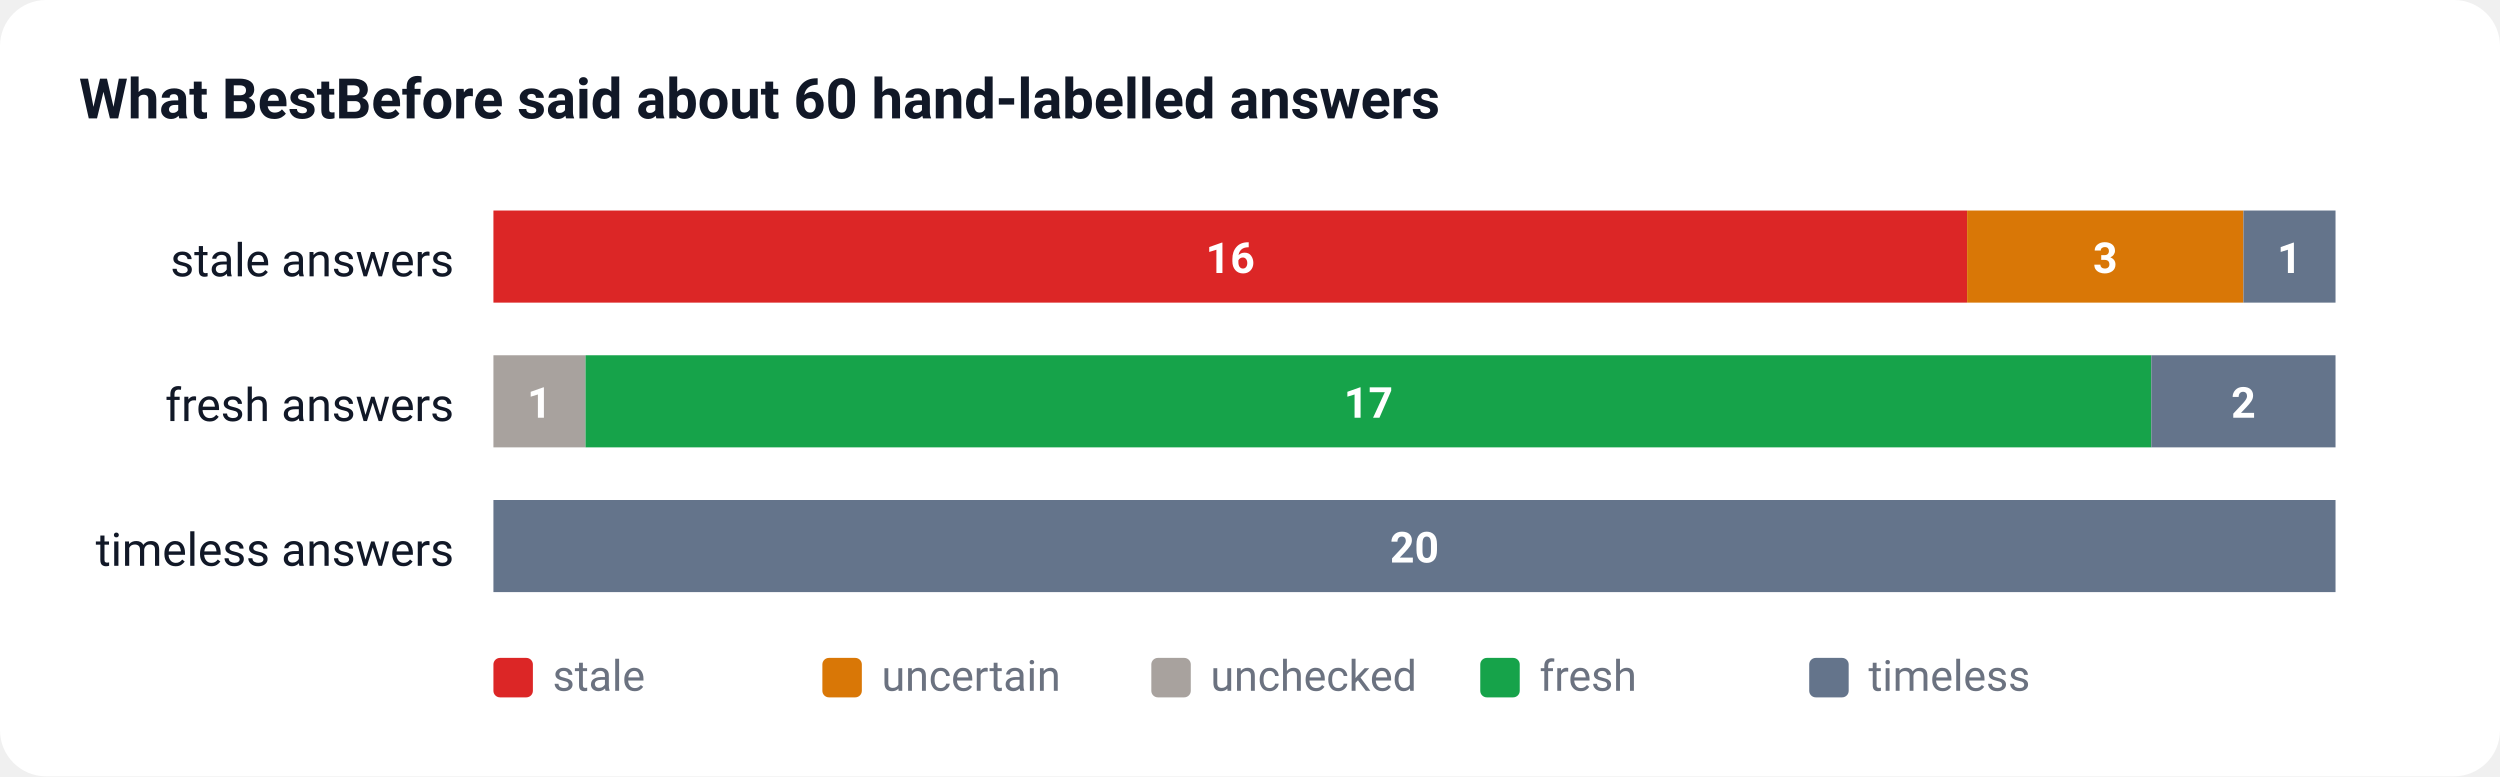
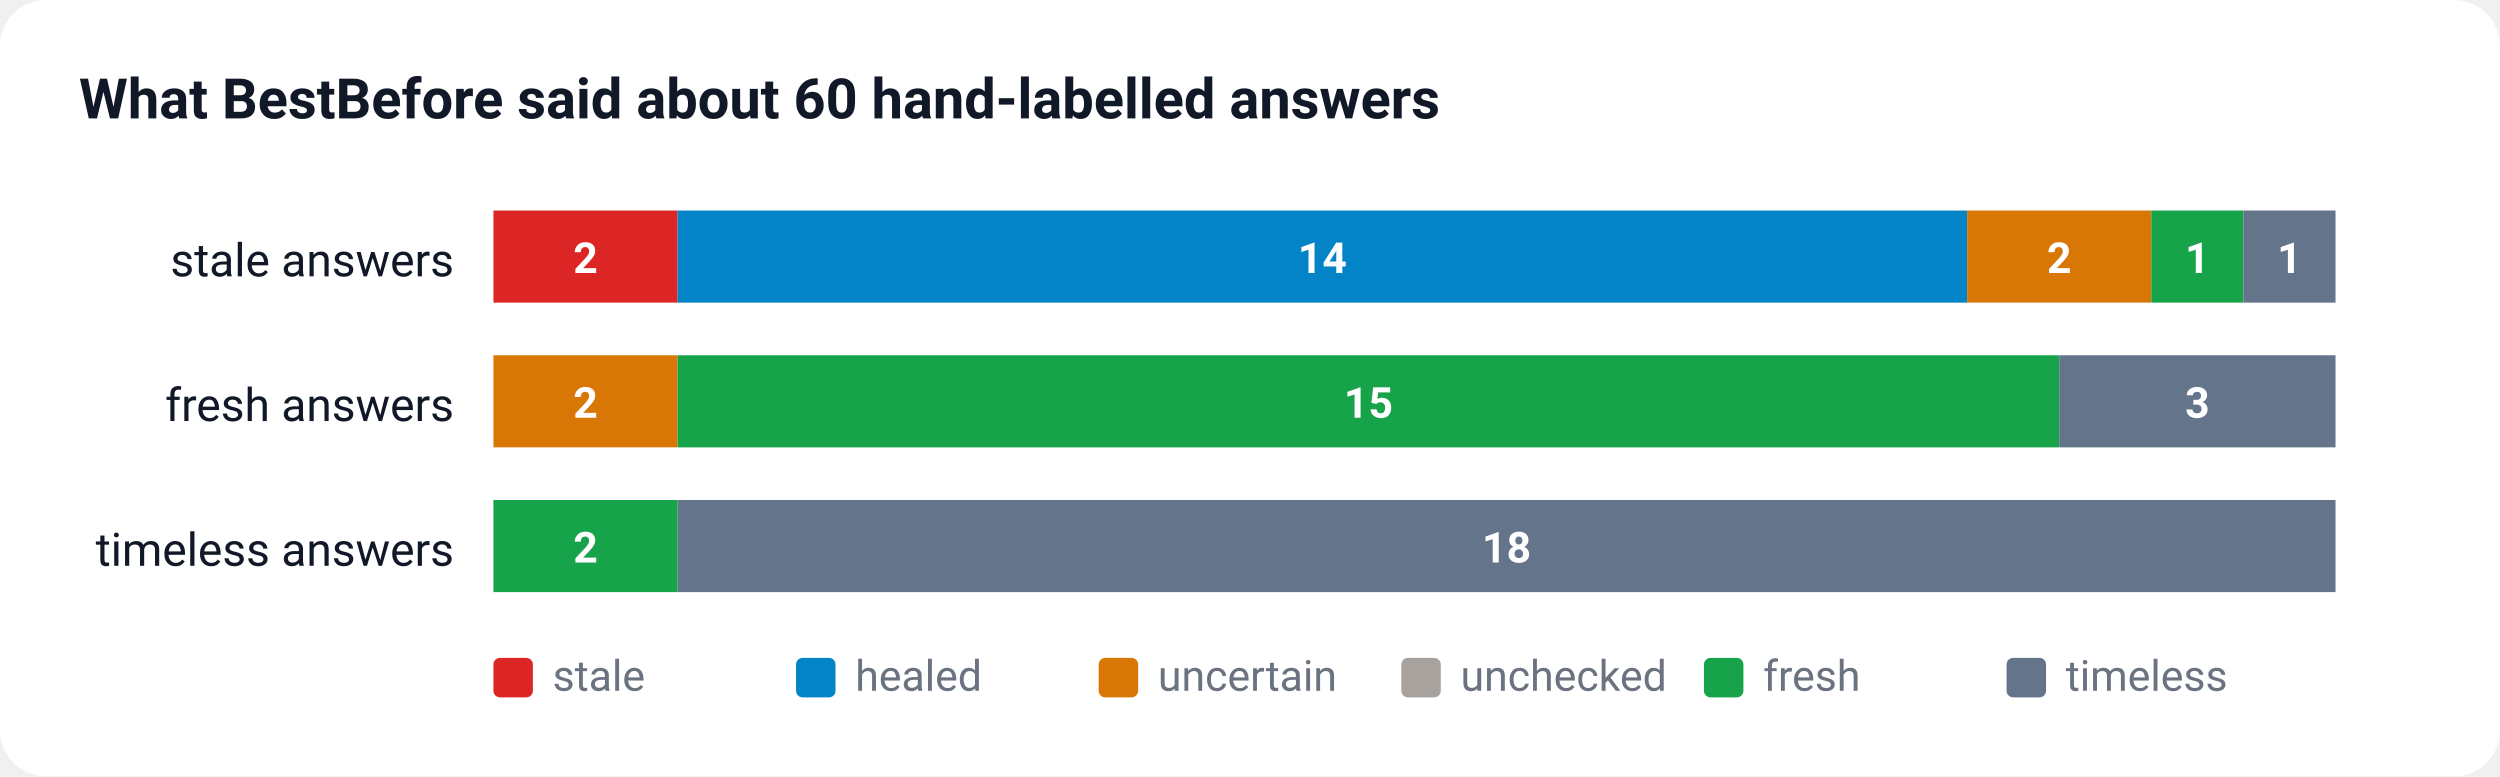
<svg xmlns="http://www.w3.org/2000/svg" width="760" height="236" viewBox="0 0 760 236" font-family="system-ui,-apple-system,Segoe UI,Roboto,sans-serif" role="img" aria-label="What BestBefore said about 60 hand-labelled answers">
  <rect width="760" height="236" rx="14" fill="#ffffff" />
  <text x="24" y="36" font-size="17" font-weight="700" fill="#111827">What BestBefore said about 60 hand-labelled answers</text>
  <text x="138" y="84" font-size="14" text-anchor="end" fill="#111827">stale answers</text>
-   <rect x="150.0" y="64" width="448.0" height="28" fill="#dc2626" />
-   <text x="374.0" y="83" font-size="13" font-weight="700" text-anchor="middle" fill="#fff">16</text>
-   <rect x="598.0" y="64" width="84.0" height="28" fill="#d97706" />
-   <text x="640.0" y="83" font-size="13" font-weight="700" text-anchor="middle" fill="#fff">3</text>
+   <rect x="150.0" y="64" width="56.0" height="28" fill="#dc2626" />
+   <text x="178.0" y="83" font-size="13" font-weight="700" text-anchor="middle" fill="#fff">2</text>
+   <rect x="206.0" y="64" width="392.0" height="28" fill="#0284c7" />
+   <text x="402.0" y="83" font-size="13" font-weight="700" text-anchor="middle" fill="#fff">14</text>
+   <rect x="598.0" y="64" width="56.0" height="28" fill="#d97706" />
+   <text x="626.0" y="83" font-size="13" font-weight="700" text-anchor="middle" fill="#fff">2</text>
+   <rect x="654.0" y="64" width="28.0" height="28" fill="#16a34a" />
+   <text x="668.0" y="83" font-size="13" font-weight="700" text-anchor="middle" fill="#fff">1</text>
  <rect x="682.0" y="64" width="28.0" height="28" fill="#64748b" />
  <text x="696.0" y="83" font-size="13" font-weight="700" text-anchor="middle" fill="#fff">1</text>
  <text x="138" y="128" font-size="14" text-anchor="end" fill="#111827">fresh answers</text>
-   <rect x="150.0" y="108" width="28.0" height="28" fill="#a8a29e" />
-   <text x="164.0" y="127" font-size="13" font-weight="700" text-anchor="middle" fill="#fff">1</text>
-   <rect x="178.0" y="108" width="476.0" height="28" fill="#16a34a" />
-   <text x="416.0" y="127" font-size="13" font-weight="700" text-anchor="middle" fill="#fff">17</text>
-   <rect x="654.0" y="108" width="56.0" height="28" fill="#64748b" />
-   <text x="682.0" y="127" font-size="13" font-weight="700" text-anchor="middle" fill="#fff">2</text>
+   <rect x="150.0" y="108" width="56.0" height="28" fill="#d97706" />
+   <text x="178.0" y="127" font-size="13" font-weight="700" text-anchor="middle" fill="#fff">2</text>
+   <rect x="206.0" y="108" width="420.0" height="28" fill="#16a34a" />
+   <text x="416.0" y="127" font-size="13" font-weight="700" text-anchor="middle" fill="#fff">15</text>
+   <rect x="626.0" y="108" width="84.0" height="28" fill="#64748b" />
+   <text x="668.0" y="127" font-size="13" font-weight="700" text-anchor="middle" fill="#fff">3</text>
  <text x="138" y="172" font-size="14" text-anchor="end" fill="#111827">timeless answers</text>
-   <rect x="150.0" y="152" width="560.0" height="28" fill="#64748b" />
-   <text x="430.0" y="171" font-size="13" font-weight="700" text-anchor="middle" fill="#fff">20</text>
+   <rect x="150.0" y="152" width="56.0" height="28" fill="#16a34a" />
+   <text x="178.0" y="171" font-size="13" font-weight="700" text-anchor="middle" fill="#fff">2</text>
+   <rect x="206.0" y="152" width="504.0" height="28" fill="#64748b" />
+   <text x="458.0" y="171" font-size="13" font-weight="700" text-anchor="middle" fill="#fff">18</text>
  <rect x="150" y="200" width="12" height="12" rx="2" fill="#dc2626" />
  <text x="168" y="210" font-size="13" fill="#6b7280">stale</text>
-   <rect x="250" y="200" width="12" height="12" rx="2" fill="#d97706" />
-   <text x="268" y="210" font-size="13" fill="#6b7280">uncertain</text>
-   <rect x="350" y="200" width="12" height="12" rx="2" fill="#a8a29e" />
-   <text x="368" y="210" font-size="13" fill="#6b7280">unchecked</text>
-   <rect x="450" y="200" width="12" height="12" rx="2" fill="#16a34a" />
-   <text x="468" y="210" font-size="13" fill="#6b7280">fresh</text>
-   <rect x="550" y="200" width="12" height="12" rx="2" fill="#64748b" />
-   <text x="568" y="210" font-size="13" fill="#6b7280">timeless</text>
+   <rect x="242" y="200" width="12" height="12" rx="2" fill="#0284c7" />
+   <text x="260" y="210" font-size="13" fill="#6b7280">healed</text>
+   <rect x="334" y="200" width="12" height="12" rx="2" fill="#d97706" />
+   <text x="352" y="210" font-size="13" fill="#6b7280">uncertain</text>
+   <rect x="426" y="200" width="12" height="12" rx="2" fill="#a8a29e" />
+   <text x="444" y="210" font-size="13" fill="#6b7280">unchecked</text>
+   <rect x="518" y="200" width="12" height="12" rx="2" fill="#16a34a" />
+   <text x="536" y="210" font-size="13" fill="#6b7280">fresh</text>
+   <rect x="610" y="200" width="12" height="12" rx="2" fill="#64748b" />
+   <text x="628" y="210" font-size="13" fill="#6b7280">timeless</text>
</svg>
